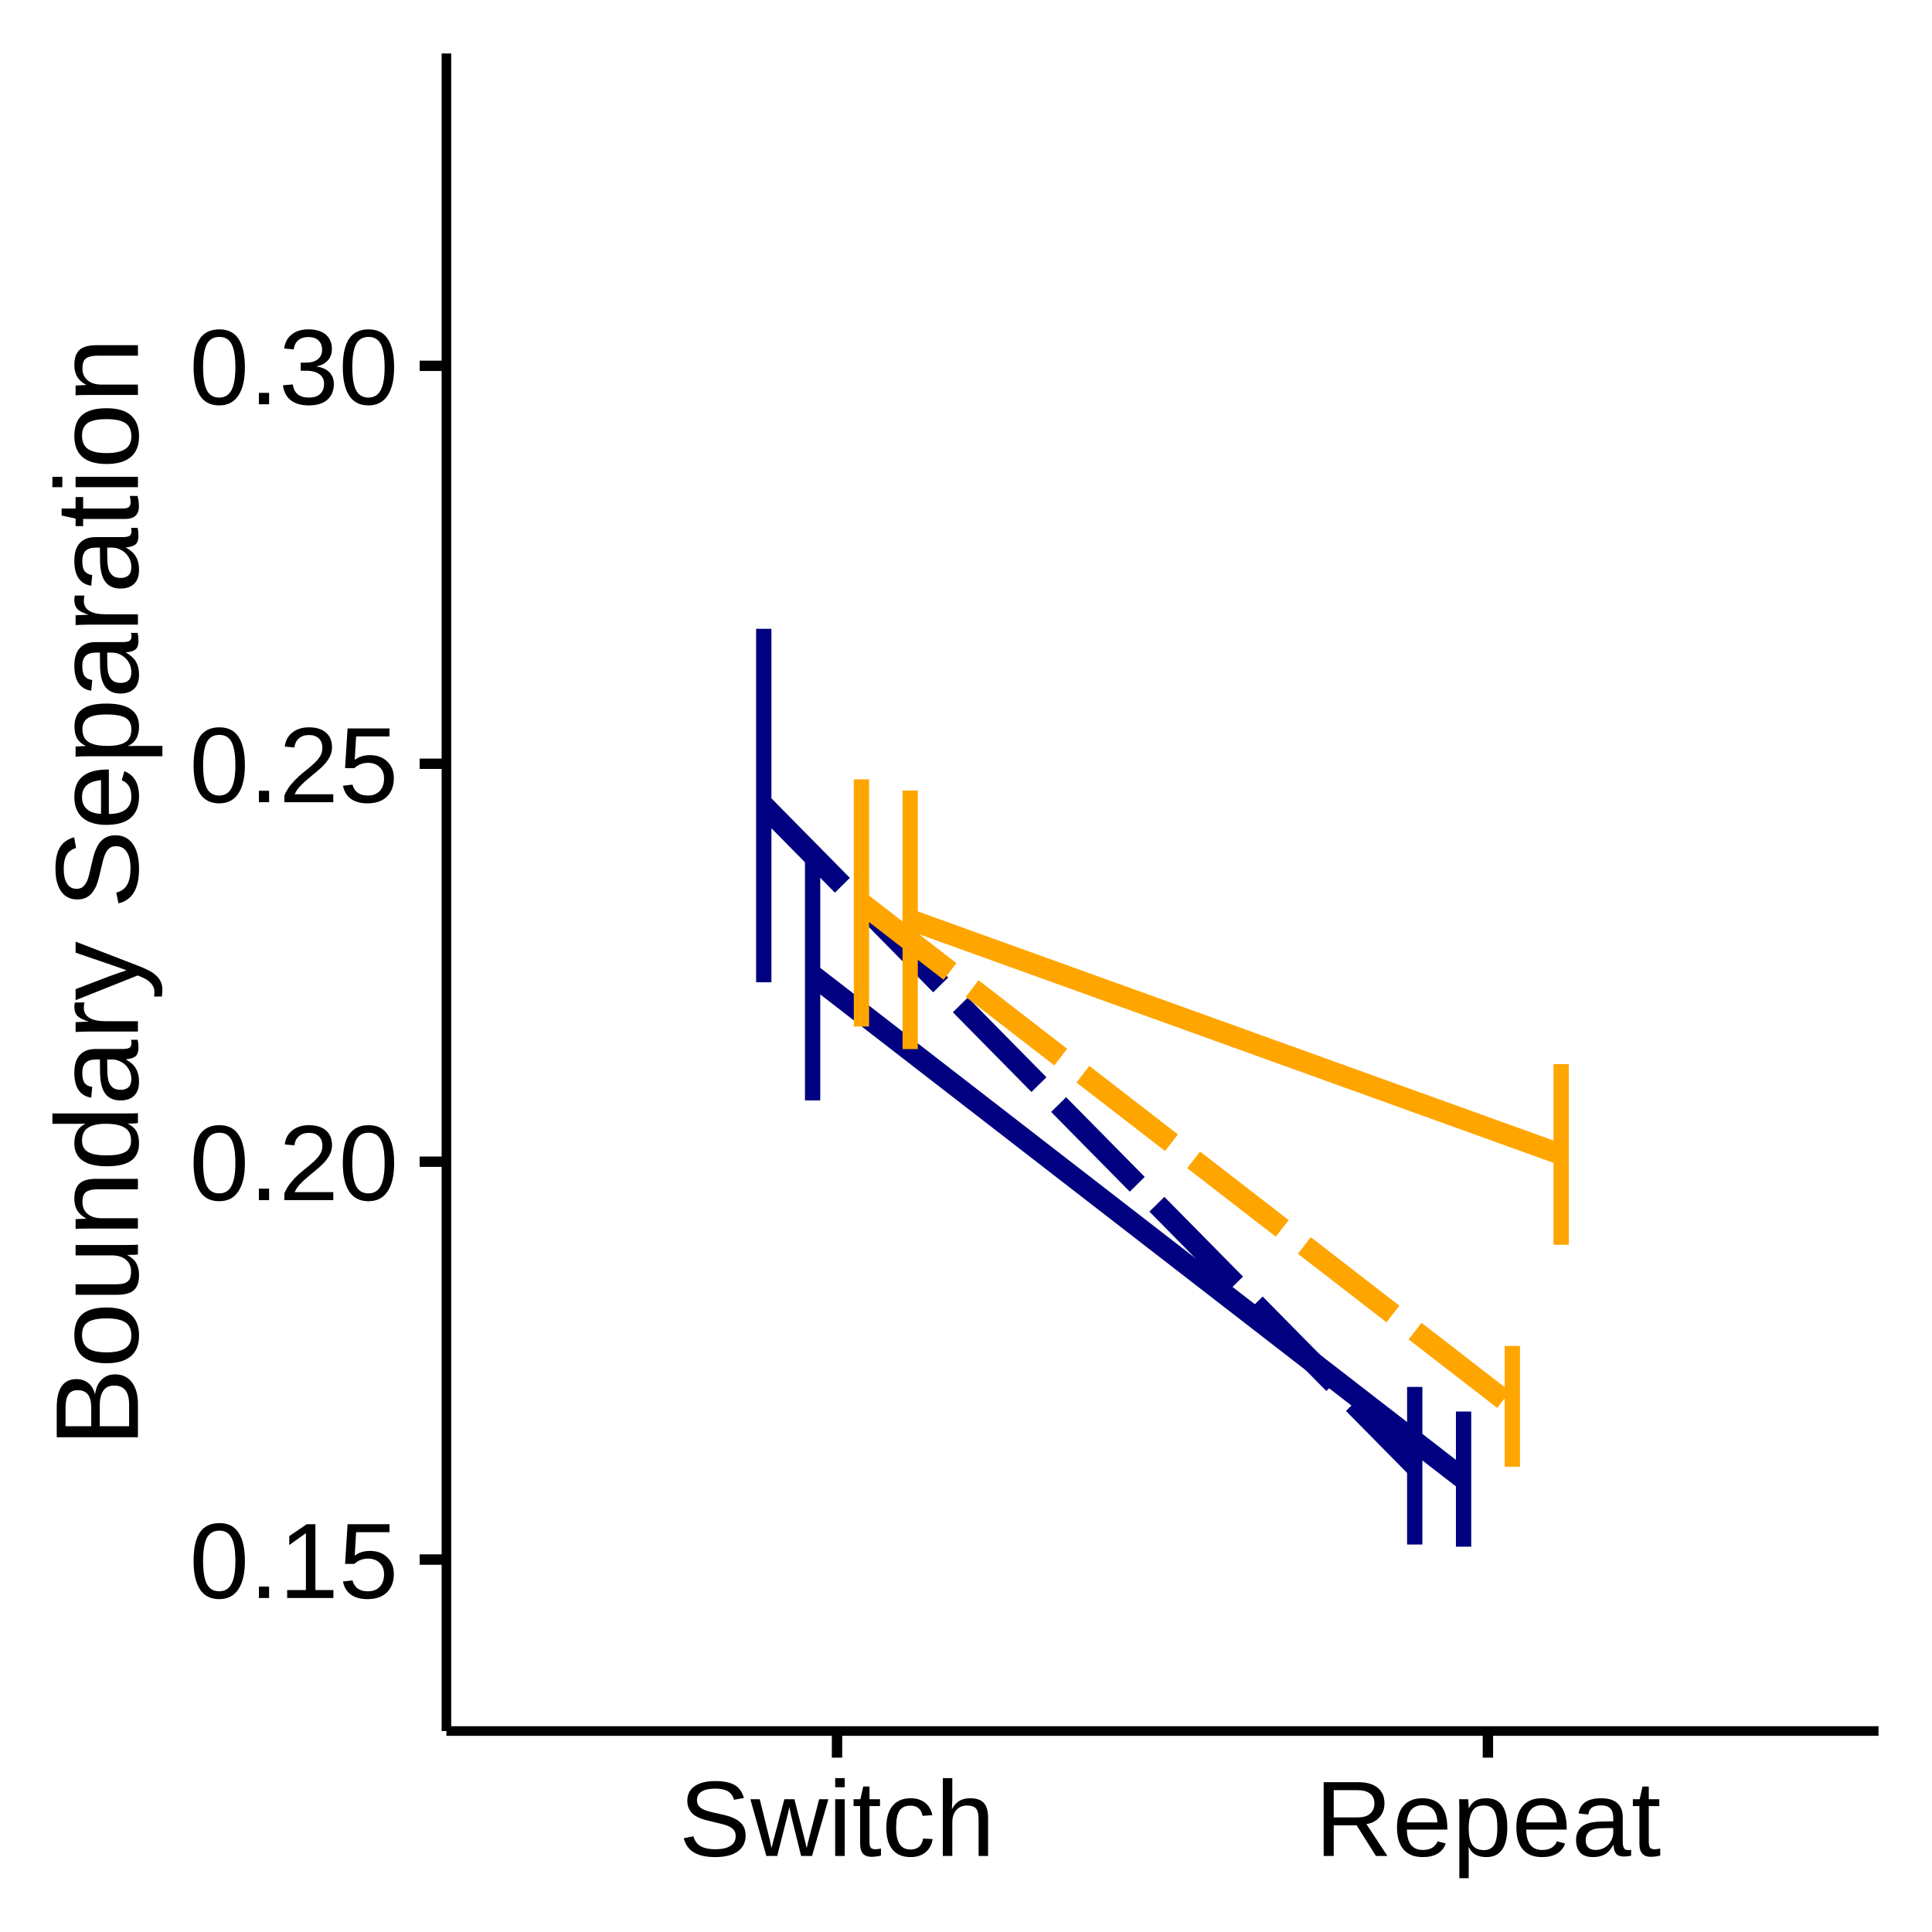
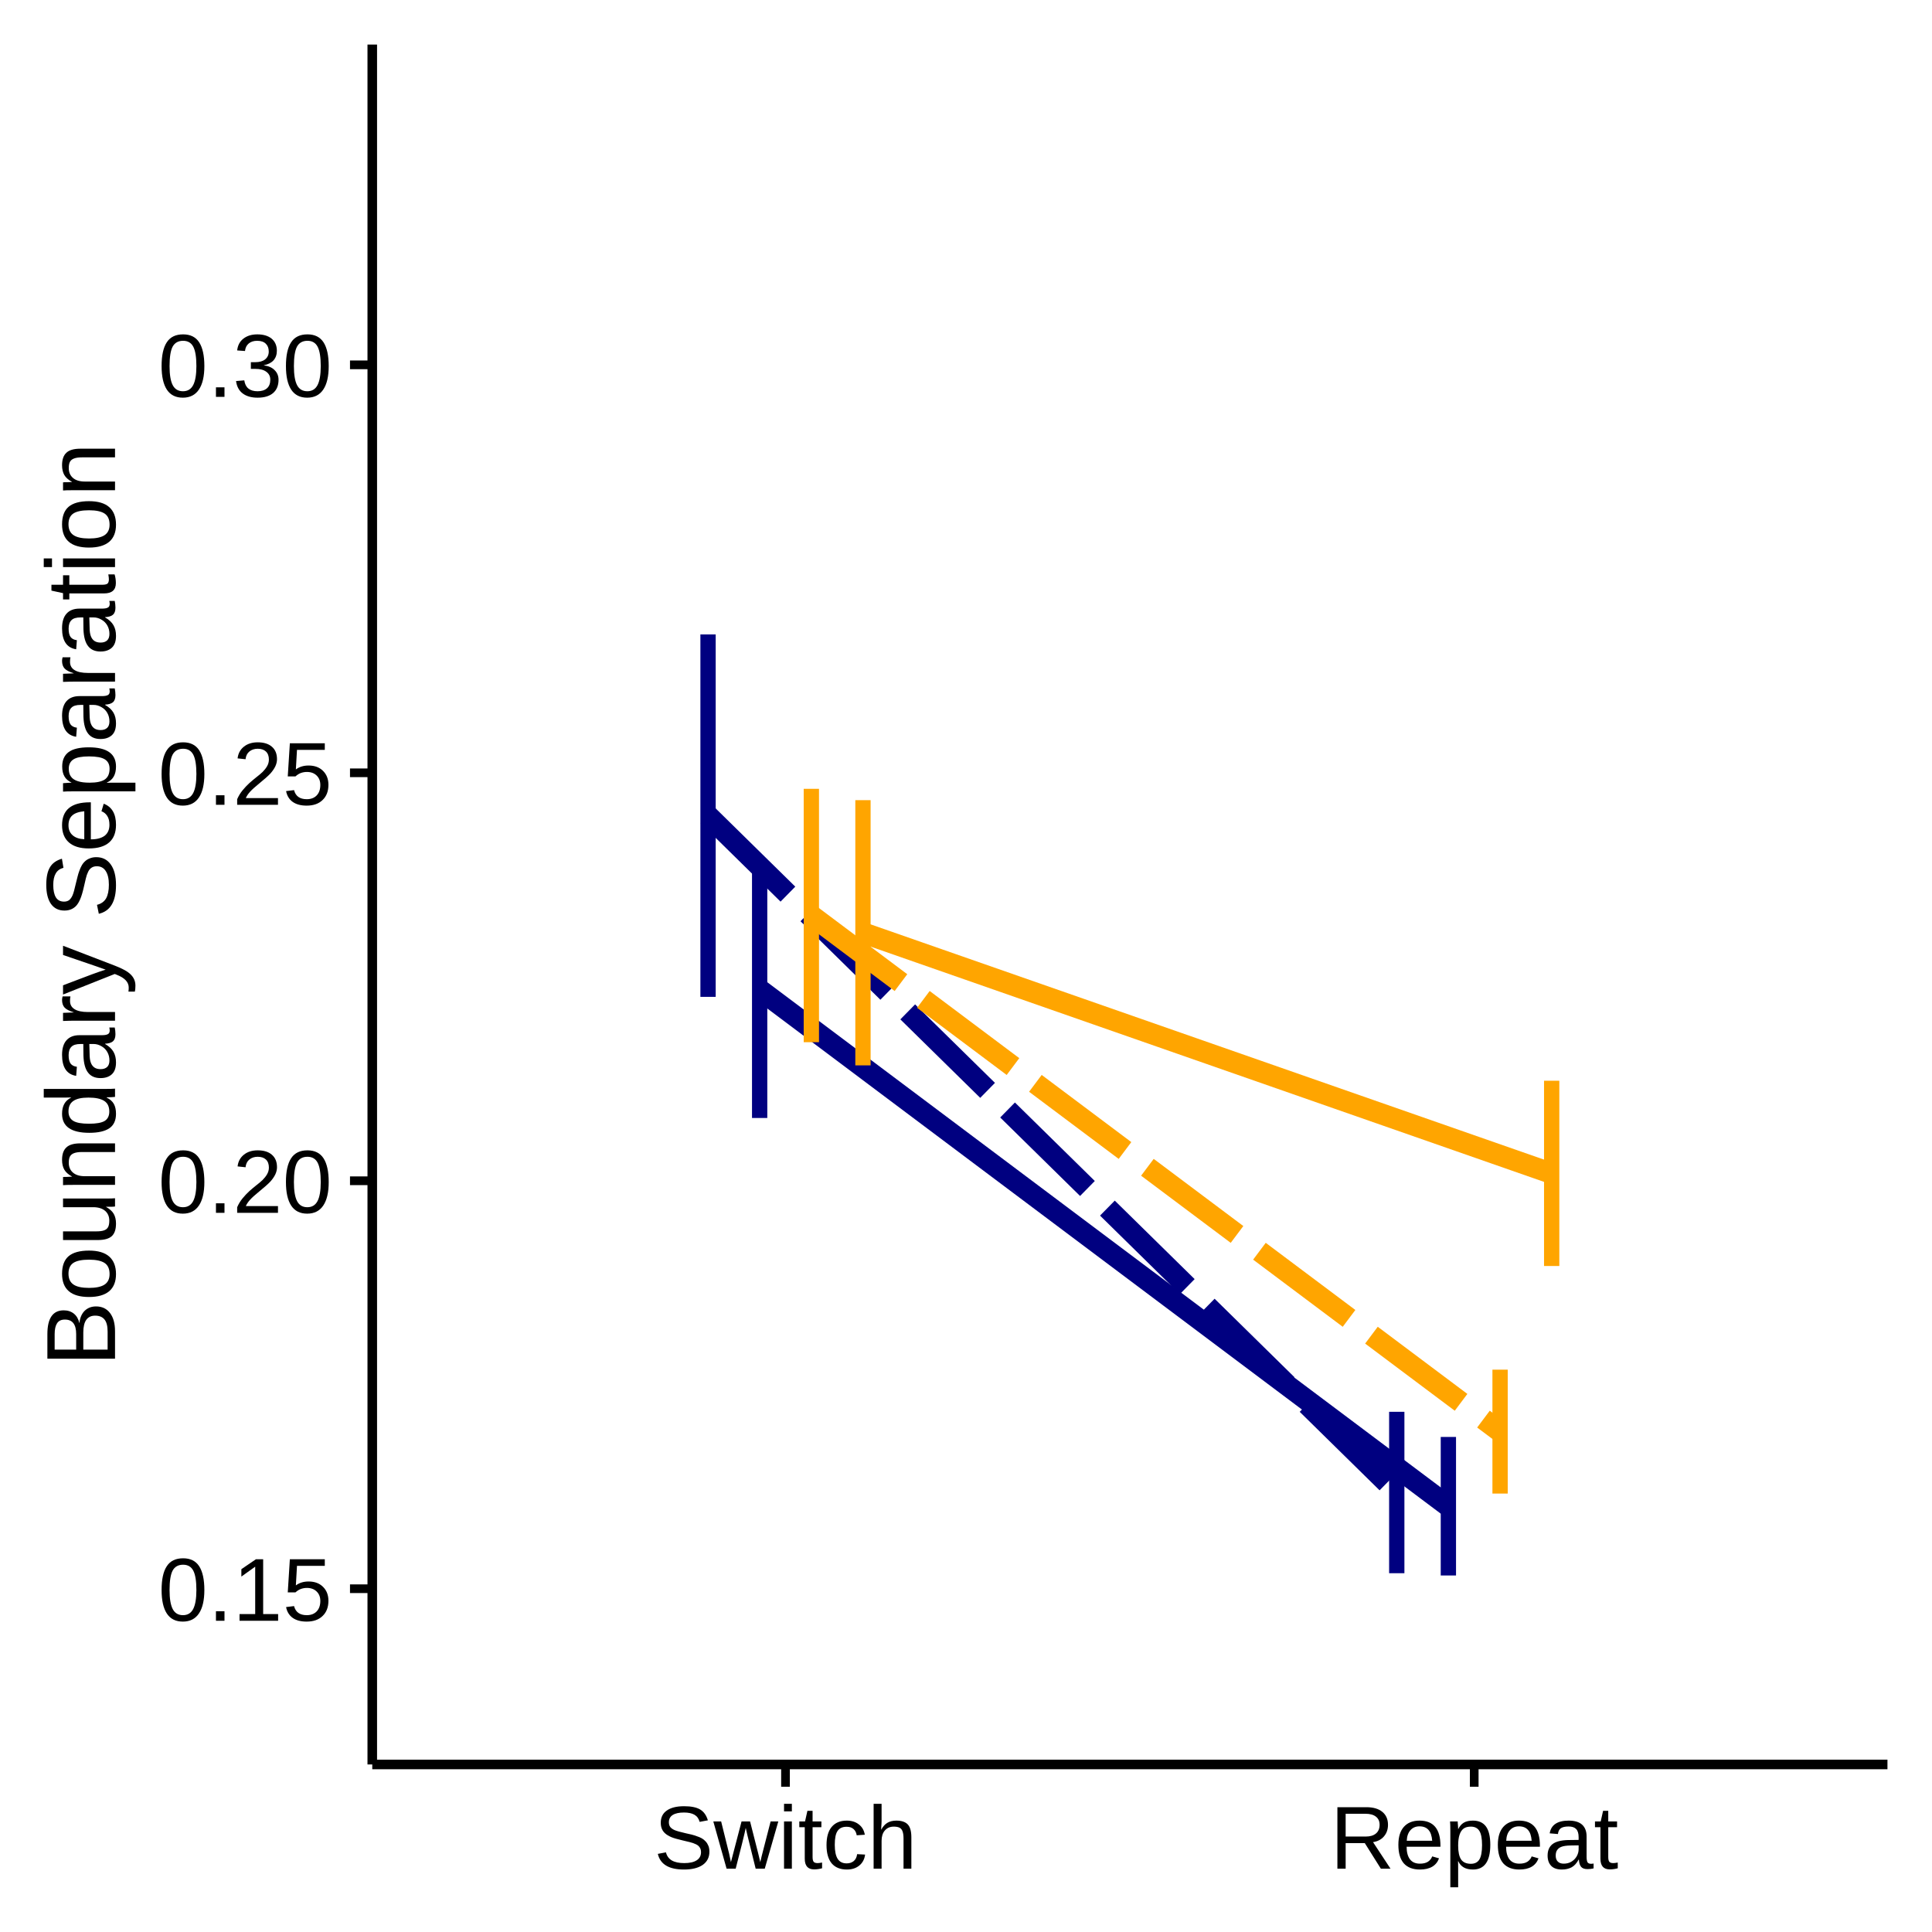
<svg xmlns="http://www.w3.org/2000/svg" width="216.00pt" height="216.00pt" viewBox="0 0 216.00 216.00">
  <g class="svglite">
    <defs>
      <style type="text/css">
    .svglite line, .svglite polyline, .svglite polygon, .svglite path, .svglite rect, .svglite circle {
      fill: none;
      stroke: #000000;
      stroke-linecap: round;
      stroke-linejoin: round;
      stroke-miterlimit: 10.00;
    }
    .svglite text {
      white-space: pre;
    }
    .svglite g.glyphgroup path {
      fill: inherit;
      stroke: none;
    }
  </style>
    </defs>
    <rect width="100%" height="100%" style="stroke: none; fill: #FFFFFF;" />
    <defs>
      <clipPath id="cpMC4wMHwyMTYuMDB8MC4wMHwyMTYuMDA=">
        <rect x="0.00" y="0.00" width="216.00" height="216.00" />
      </clipPath>
    </defs>
    <g clip-path="url(#cpMC4wMHwyMTYuMDB8MC4wMHwyMTYuMDA=)">
-       <rect x="0.00" y="0.00" width="216.00" height="216.00" style="stroke-width: 1.16; stroke: #FFFFFF; fill: #FFFFFF;" />
+       <rect x="-0" y="0.00" width="216.00" height="216.00" style="stroke-width: 0.97; stroke: #FFFFFF; fill: #FFFFFF;" />
    </g>
    <defs>
-       <clipPath id="cpNDkuOTF8MjEwLjAyfDUuOTh8MTkzLjUz">
-         <rect x="49.91" y="5.98" width="160.11" height="187.55" />
+       <clipPath id="cpNDEuNjJ8MjExLjAyfDQuOTh8MTk3LjI3">
+         <rect x="41.62" y="4.98" width="169.40" height="192.29" />
      </clipPath>
    </defs>
-     <g clip-path="url(#cpNDkuOTF8MjEwLjAyfDUuOTh8MTkzLjUz)">
-       <rect x="49.91" y="5.98" width="160.11" height="187.55" style="stroke-width: 1.16; stroke: none; fill: #FFFFFF;" />
-       <polyline points="85.39,90.06 158.17,163.87 " style="stroke-width: 2.35; stroke: #000080; stroke-dasharray: 12.52,3.13; stroke-linecap: butt;" />
-       <polyline points="90.85,109.03 163.63,165.36 " style="stroke-width: 2.35; stroke: #000080; stroke-linecap: butt;" />
-       <polyline points="96.31,100.95 169.08,157.23 " style="stroke-width: 2.35; stroke: #FFA500; stroke-dasharray: 12.52,3.13; stroke-linecap: butt;" />
-       <polyline points="101.76,102.84 174.54,129.07 " style="stroke-width: 2.35; stroke: #FFA500; stroke-linecap: butt;" />
-       <polyline points="158.17,172.68 158.17,172.68 " style="stroke-width: 1.71; stroke: #000080; stroke-linecap: butt;" />
-       <polyline points="158.17,172.68 158.17,155.06 " style="stroke-width: 1.71; stroke: #000080; stroke-linecap: butt;" />
-       <polyline points="158.17,155.06 158.17,155.06 " style="stroke-width: 1.71; stroke: #000080; stroke-linecap: butt;" />
-       <polyline points="85.39,109.82 85.39,109.82 " style="stroke-width: 1.71; stroke: #000080; stroke-linecap: butt;" />
-       <polyline points="85.39,109.82 85.39,70.30 " style="stroke-width: 1.71; stroke: #000080; stroke-linecap: butt;" />
-       <polyline points="85.39,70.30 85.39,70.30 " style="stroke-width: 1.71; stroke: #000080; stroke-linecap: butt;" />
-       <polyline points="163.63,172.92 163.63,172.92 " style="stroke-width: 1.71; stroke: #000080; stroke-linecap: butt;" />
-       <polyline points="163.63,172.92 163.63,157.81 " style="stroke-width: 1.71; stroke: #000080; stroke-linecap: butt;" />
-       <polyline points="163.63,157.81 163.63,157.81 " style="stroke-width: 1.71; stroke: #000080; stroke-linecap: butt;" />
-       <polyline points="90.85,123.03 90.85,123.03 " style="stroke-width: 1.71; stroke: #000080; stroke-linecap: butt;" />
-       <polyline points="90.85,123.03 90.85,95.03 " style="stroke-width: 1.71; stroke: #000080; stroke-linecap: butt;" />
-       <polyline points="90.85,95.03 90.85,95.03 " style="stroke-width: 1.71; stroke: #000080; stroke-linecap: butt;" />
-       <polyline points="169.08,163.98 169.08,163.98 " style="stroke-width: 1.71; stroke: #FFA500; stroke-linecap: butt;" />
-       <polyline points="169.08,163.98 169.08,150.48 " style="stroke-width: 1.71; stroke: #FFA500; stroke-linecap: butt;" />
-       <polyline points="169.08,150.48 169.08,150.48 " style="stroke-width: 1.71; stroke: #FFA500; stroke-linecap: butt;" />
-       <polyline points="96.31,114.77 96.31,114.77 " style="stroke-width: 1.71; stroke: #FFA500; stroke-linecap: butt;" />
-       <polyline points="96.31,114.77 96.31,87.13 " style="stroke-width: 1.71; stroke: #FFA500; stroke-linecap: butt;" />
-       <polyline points="96.31,87.13 96.31,87.13 " style="stroke-width: 1.71; stroke: #FFA500; stroke-linecap: butt;" />
-       <polyline points="174.54,139.17 174.54,139.17 " style="stroke-width: 1.71; stroke: #FFA500; stroke-linecap: butt;" />
-       <polyline points="174.54,139.17 174.54,118.97 " style="stroke-width: 1.71; stroke: #FFA500; stroke-linecap: butt;" />
-       <polyline points="174.54,118.97 174.54,118.97 " style="stroke-width: 1.71; stroke: #FFA500; stroke-linecap: butt;" />
-       <polyline points="101.76,117.29 101.76,117.29 " style="stroke-width: 1.71; stroke: #FFA500; stroke-linecap: butt;" />
-       <polyline points="101.76,117.29 101.76,88.38 " style="stroke-width: 1.71; stroke: #FFA500; stroke-linecap: butt;" />
-       <polyline points="101.76,88.38 101.76,88.38 " style="stroke-width: 1.71; stroke: #FFA500; stroke-linecap: butt;" />
+     <g clip-path="url(#cpNDEuNjJ8MjExLjAyfDQuOTh8MTk3LjI3)">
+       <rect x="41.62" y="4.98" width="169.40" height="192.29" style="stroke-width: 0.97; stroke: #FFFFFF; fill: #FFFFFF;" />
+       <polyline points="79.16,91.19 156.16,166.86 " style="stroke-width: 2.35; stroke: #000080; stroke-dasharray: 12.52,3.13; stroke-linecap: butt;" />
+       <polyline points="84.93,110.64 161.93,168.40 " style="stroke-width: 2.35; stroke: #000080; stroke-linecap: butt;" />
+       <polyline points="90.71,102.35 167.71,160.05 " style="stroke-width: 2.35; stroke: #FFA500; stroke-dasharray: 12.52,3.13; stroke-linecap: butt;" />
+       <polyline points="96.48,104.29 173.48,131.19 " style="stroke-width: 2.35; stroke: #FFA500; stroke-linecap: butt;" />
+       <polyline points="156.16,175.89 156.16,175.89 " style="stroke-width: 1.71; stroke: #000080; stroke-linecap: butt;" />
+       <polyline points="156.16,175.89 156.16,157.84 " style="stroke-width: 1.71; stroke: #000080; stroke-linecap: butt;" />
+       <polyline points="156.16,157.84 156.16,157.84 " style="stroke-width: 1.71; stroke: #000080; stroke-linecap: butt;" />
+       <polyline points="79.16,111.45 79.16,111.45 " style="stroke-width: 1.71; stroke: #000080; stroke-linecap: butt;" />
+       <polyline points="79.16,111.45 79.16,70.93 " style="stroke-width: 1.71; stroke: #000080; stroke-linecap: butt;" />
+       <polyline points="79.16,70.93 79.16,70.93 " style="stroke-width: 1.71; stroke: #000080; stroke-linecap: butt;" />
+       <polyline points="161.93,176.14 161.93,176.14 " style="stroke-width: 1.71; stroke: #000080; stroke-linecap: butt;" />
+       <polyline points="161.93,176.14 161.93,160.65 " style="stroke-width: 1.71; stroke: #000080; stroke-linecap: butt;" />
+       <polyline points="161.93,160.65 161.93,160.65 " style="stroke-width: 1.71; stroke: #000080; stroke-linecap: butt;" />
+       <polyline points="84.93,124.99 84.93,124.99 " style="stroke-width: 1.71; stroke: #000080; stroke-linecap: butt;" />
+       <polyline points="84.93,124.99 84.93,96.29 " style="stroke-width: 1.71; stroke: #000080; stroke-linecap: butt;" />
+       <polyline points="84.93,96.29 84.93,96.29 " style="stroke-width: 1.71; stroke: #000080; stroke-linecap: butt;" />
+       <polyline points="167.71,166.98 167.71,166.98 " style="stroke-width: 1.71; stroke: #FFA500; stroke-linecap: butt;" />
+       <polyline points="167.71,166.98 167.71,153.13 " style="stroke-width: 1.71; stroke: #FFA500; stroke-linecap: butt;" />
+       <polyline points="167.71,153.13 167.71,153.13 " style="stroke-width: 1.71; stroke: #FFA500; stroke-linecap: butt;" />
+       <polyline points="90.71,116.52 90.71,116.52 " style="stroke-width: 1.71; stroke: #FFA500; stroke-linecap: butt;" />
+       <polyline points="90.71,116.52 90.71,88.19 " style="stroke-width: 1.71; stroke: #FFA500; stroke-linecap: butt;" />
+       <polyline points="90.71,88.19 90.71,88.19 " style="stroke-width: 1.71; stroke: #FFA500; stroke-linecap: butt;" />
+       <polyline points="173.48,141.54 173.48,141.54 " style="stroke-width: 1.71; stroke: #FFA500; stroke-linecap: butt;" />
+       <polyline points="173.48,141.54 173.48,120.83 " style="stroke-width: 1.71; stroke: #FFA500; stroke-linecap: butt;" />
+       <polyline points="173.48,120.83 173.48,120.83 " style="stroke-width: 1.71; stroke: #FFA500; stroke-linecap: butt;" />
+       <polyline points="96.48,119.11 96.48,119.11 " style="stroke-width: 1.71; stroke: #FFA500; stroke-linecap: butt;" />
+       <polyline points="96.48,119.11 96.48,89.46 " style="stroke-width: 1.71; stroke: #FFA500; stroke-linecap: butt;" />
+       <polyline points="96.48,89.46 96.48,89.46 " style="stroke-width: 1.71; stroke: #FFA500; stroke-linecap: butt;" />
    </g>
    <g clip-path="url(#cpMC4wMHwyMTYuMDB8MC4wMHwyMTYuMDA=)">
-       <polyline points="49.91,193.53 49.91,5.98 " style="stroke-width: 1.07; stroke-linecap: butt;" />
-       <text x="44.53" y="178.66" text-anchor="end" style="font-size: 12.00px; font-family: &quot;Arial&quot;;" textLength="23.34px" lengthAdjust="spacingAndGlyphs">0.15</text>
-       <text x="44.53" y="134.17" text-anchor="end" style="font-size: 12.00px; font-family: &quot;Arial&quot;;" textLength="23.34px" lengthAdjust="spacingAndGlyphs">0.20</text>
-       <text x="44.53" y="89.69" text-anchor="end" style="font-size: 12.00px; font-family: &quot;Arial&quot;;" textLength="23.34px" lengthAdjust="spacingAndGlyphs">0.25</text>
-       <text x="44.53" y="45.20" text-anchor="end" style="font-size: 12.00px; font-family: &quot;Arial&quot;;" textLength="23.34px" lengthAdjust="spacingAndGlyphs">0.30</text>
-       <polyline points="46.92,174.36 49.91,174.36 " style="stroke-width: 1.16; stroke-linecap: butt;" />
-       <polyline points="46.92,129.88 49.91,129.88 " style="stroke-width: 1.16; stroke-linecap: butt;" />
-       <polyline points="46.92,85.39 49.91,85.39 " style="stroke-width: 1.16; stroke-linecap: butt;" />
-       <polyline points="46.92,40.90 49.91,40.90 " style="stroke-width: 1.16; stroke-linecap: butt;" />
-       <polyline points="49.91,193.53 210.02,193.53 " style="stroke-width: 1.07; stroke-linecap: butt;" />
-       <polyline points="93.58,196.51 93.58,193.53 " style="stroke-width: 1.16; stroke-linecap: butt;" />
-       <polyline points="166.35,196.51 166.35,193.53 " style="stroke-width: 1.16; stroke-linecap: butt;" />
-       <text x="93.58" y="207.50" text-anchor="middle" style="font-size: 12.00px; font-family: &quot;Arial&quot;;" textLength="35.34px" lengthAdjust="spacingAndGlyphs">Switch</text>
-       <text x="166.35" y="207.50" text-anchor="middle" style="font-size: 12.00px; font-family: &quot;Arial&quot;;" textLength="38.69px" lengthAdjust="spacingAndGlyphs">Repeat</text>
-       <text transform="translate(15.42,99.75) rotate(-90)" text-anchor="middle" style="font-size: 13.20px; font-family: &quot;Arial&quot;;" textLength="123.83px" lengthAdjust="spacingAndGlyphs">Boundary Separation</text>
+       <polyline points="41.62,197.27 41.62,4.98 " style="stroke-width: 1.07; stroke-linecap: butt;" />
+       <text x="37.14" y="181.20" text-anchor="end" style="font-size: 10.00px; font-family: &quot;Arial&quot;;" textLength="19.47px" lengthAdjust="spacingAndGlyphs">0.15</text>
+       <text x="37.14" y="135.59" text-anchor="end" style="font-size: 10.00px; font-family: &quot;Arial&quot;;" textLength="19.47px" lengthAdjust="spacingAndGlyphs">0.20</text>
+       <text x="37.14" y="89.98" text-anchor="end" style="font-size: 10.00px; font-family: &quot;Arial&quot;;" textLength="19.47px" lengthAdjust="spacingAndGlyphs">0.25</text>
+       <text x="37.14" y="44.37" text-anchor="end" style="font-size: 10.00px; font-family: &quot;Arial&quot;;" textLength="19.47px" lengthAdjust="spacingAndGlyphs">0.30</text>
+       <polyline points="39.13,177.62 41.62,177.62 " style="stroke-width: 0.97; stroke-linecap: butt;" />
+       <polyline points="39.13,132.01 41.62,132.01 " style="stroke-width: 0.97; stroke-linecap: butt;" />
+       <polyline points="39.13,86.40 41.62,86.40 " style="stroke-width: 0.97; stroke-linecap: butt;" />
+       <polyline points="39.13,40.79 41.62,40.79 " style="stroke-width: 0.97; stroke-linecap: butt;" />
+       <polyline points="41.62,197.27 211.02,197.27 " style="stroke-width: 1.07; stroke-linecap: butt;" />
+       <polyline points="87.82,199.76 87.82,197.27 " style="stroke-width: 0.97; stroke-linecap: butt;" />
+       <polyline points="164.82,199.76 164.82,197.27 " style="stroke-width: 0.97; stroke-linecap: butt;" />
+       <text x="87.82" y="208.92" text-anchor="middle" style="font-size: 10.00px; font-family: &quot;Arial&quot;;" textLength="29.45px" lengthAdjust="spacingAndGlyphs">Switch</text>
+       <text x="164.82" y="208.92" text-anchor="middle" style="font-size: 10.00px; font-family: &quot;Arial&quot;;" textLength="32.25px" lengthAdjust="spacingAndGlyphs">Repeat</text>
+       <text transform="translate(12.86,101.13) rotate(-90)" text-anchor="middle" style="font-size: 11.00px; font-family: &quot;Arial&quot;;" textLength="103.44px" lengthAdjust="spacingAndGlyphs">Boundary Separation</text>
    </g>
  </g>
</svg>
